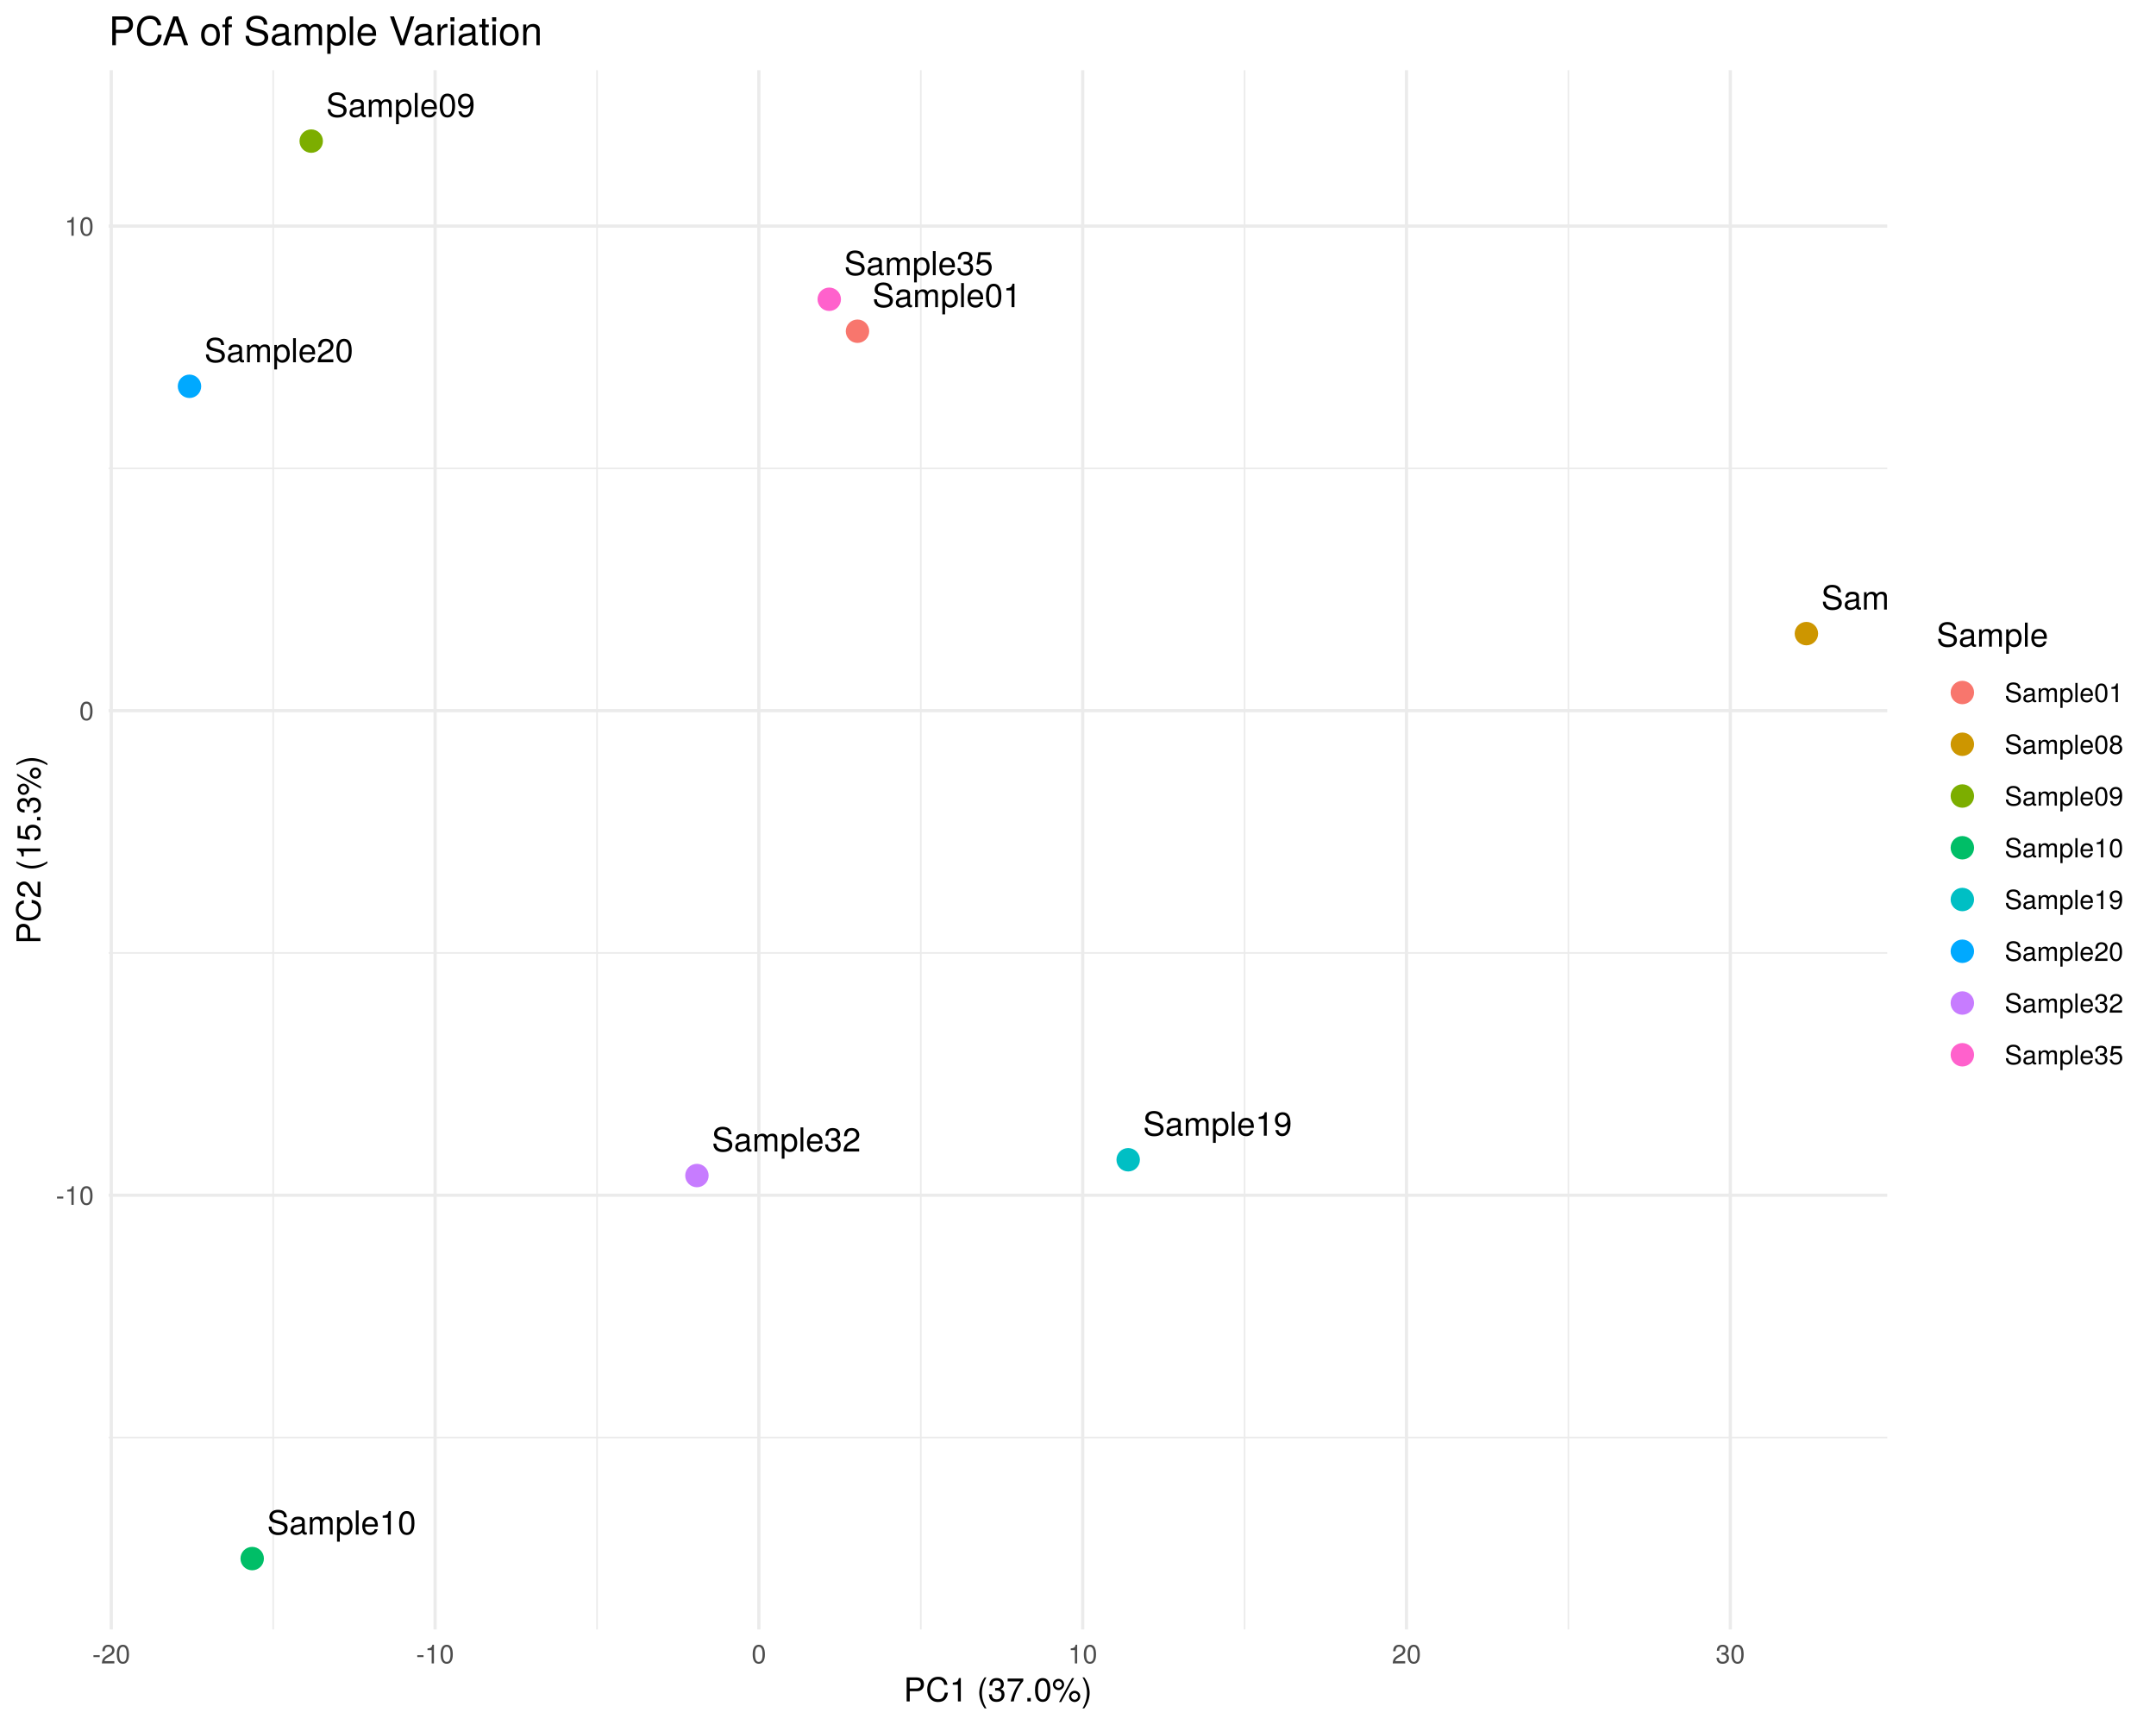
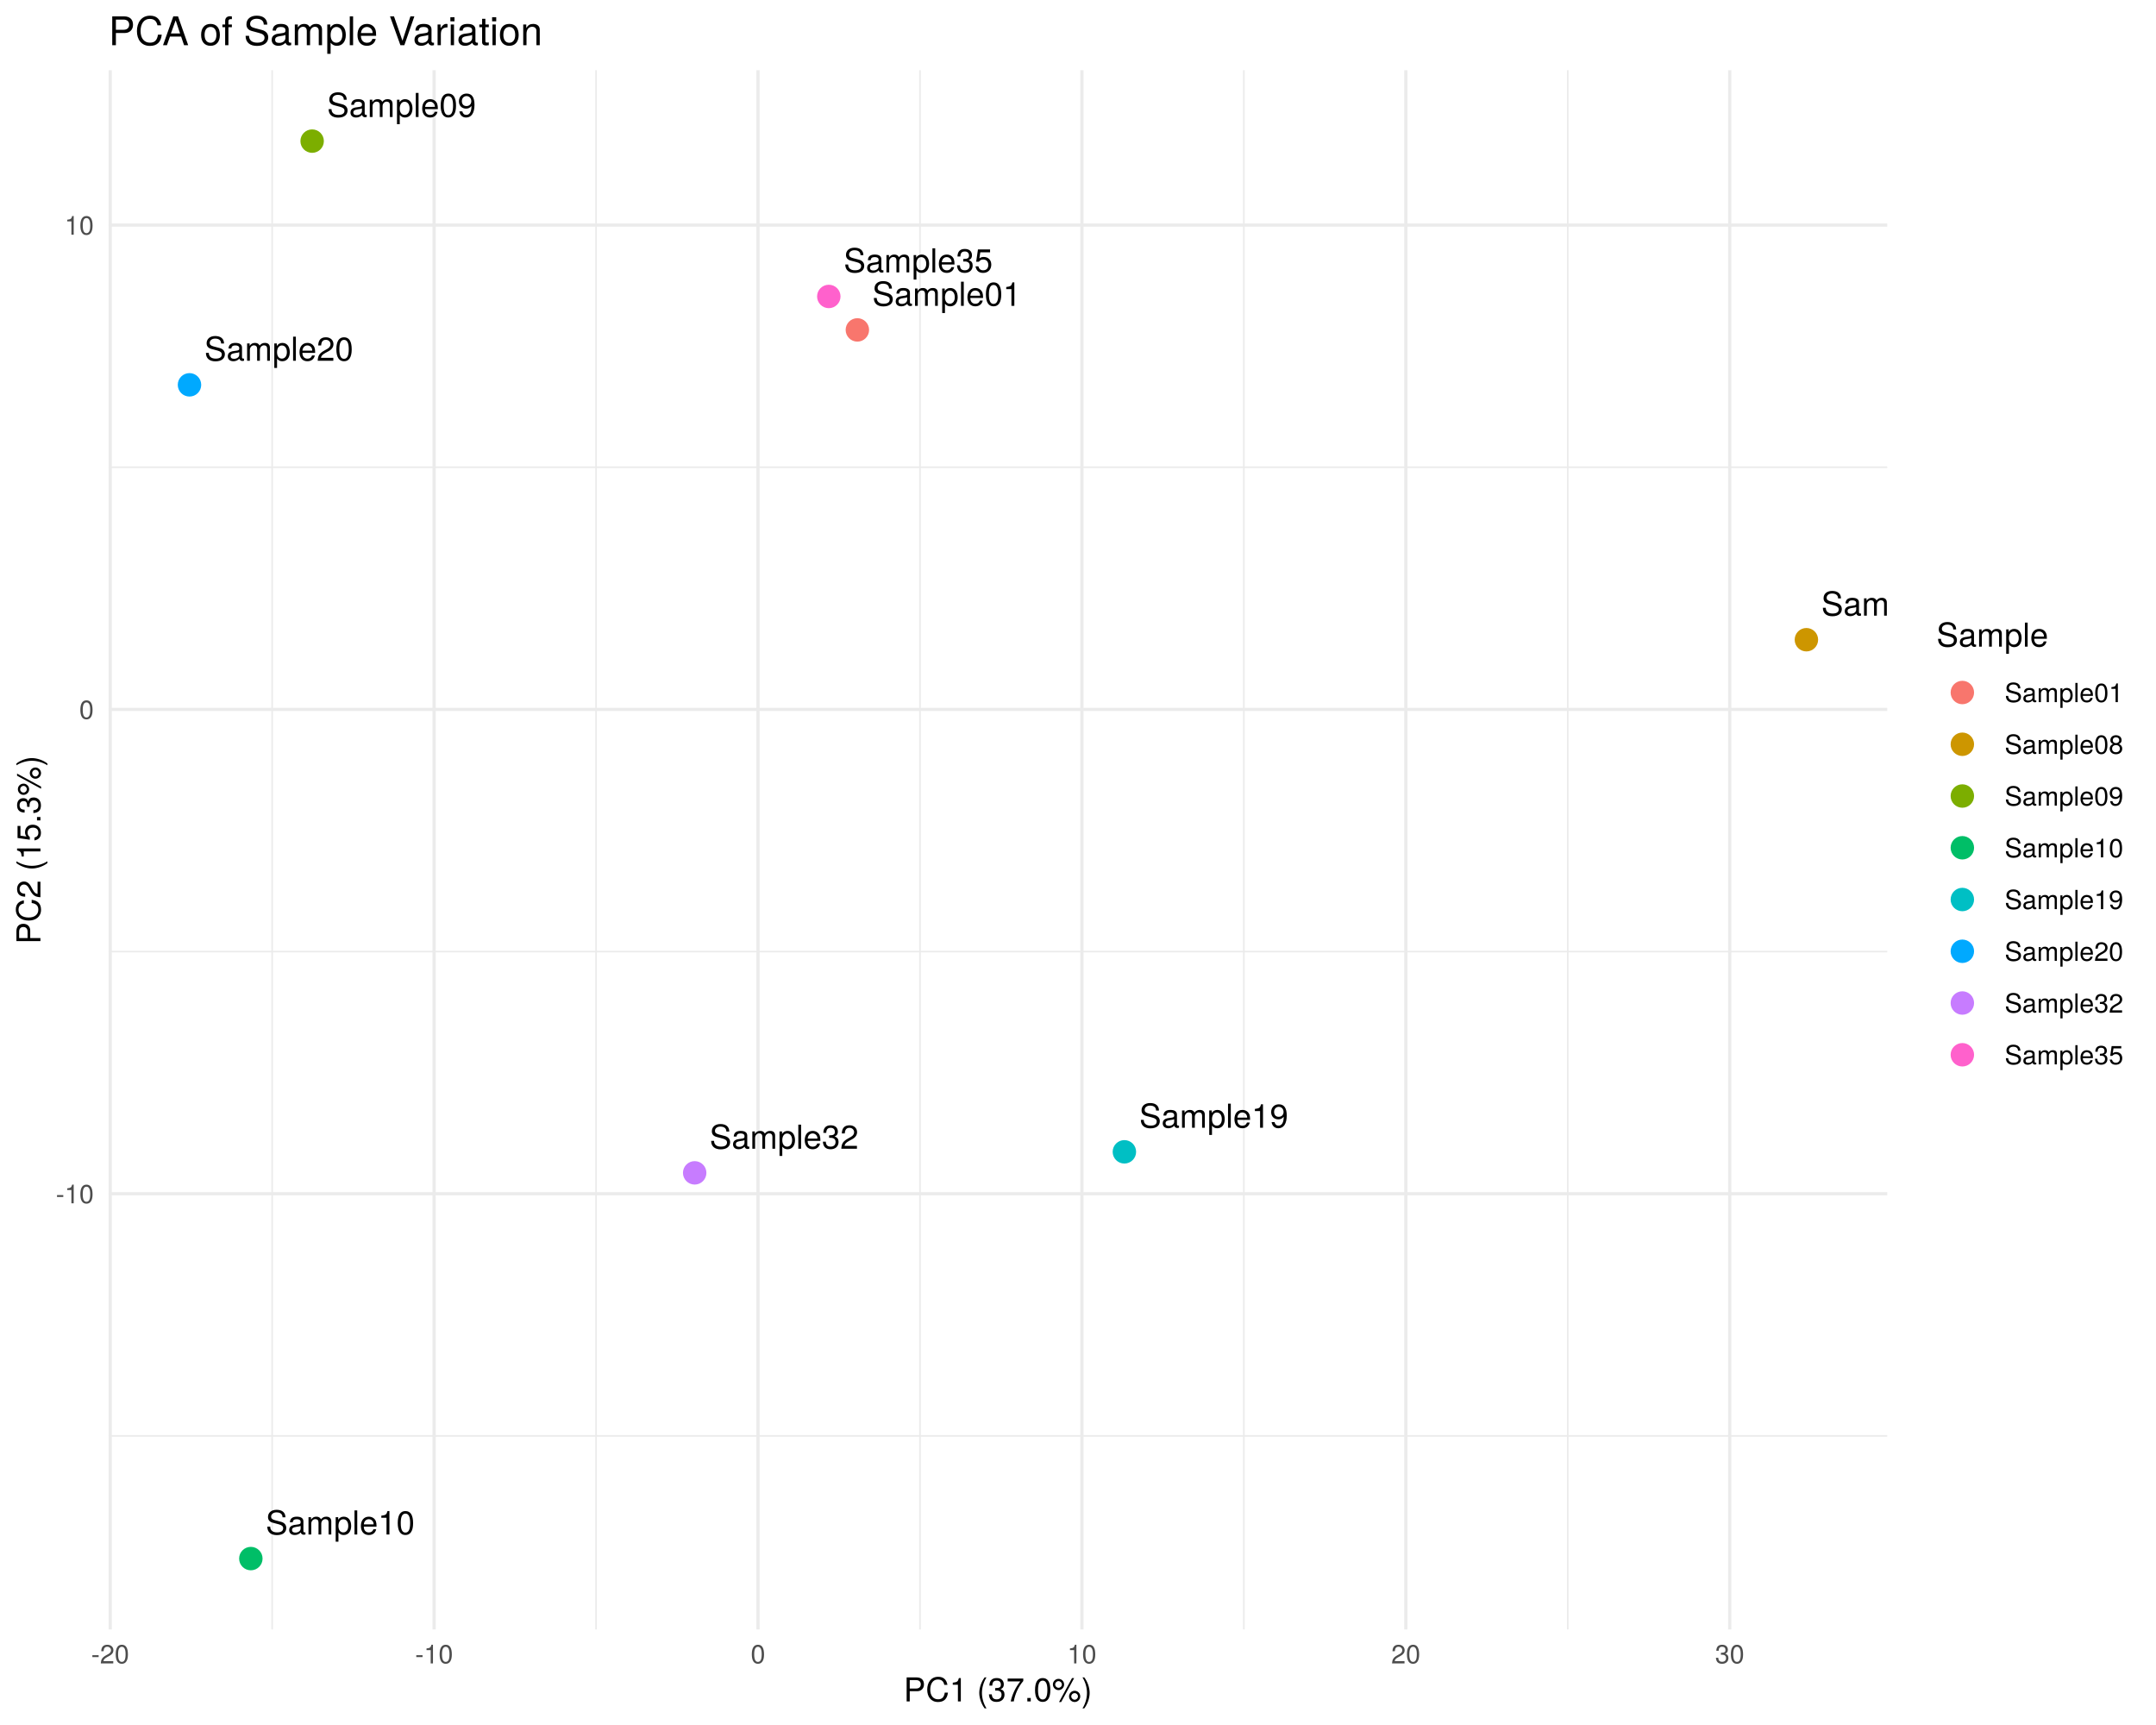
<svg xmlns="http://www.w3.org/2000/svg" class="svglite" width="720.00pt" height="576.00pt" viewBox="0 0 720.00 576.00">
  <defs>
    <style type="text/css">
    .svglite line, .svglite polyline, .svglite polygon, .svglite path, .svglite rect, .svglite circle {
      fill: none;
      stroke: #000000;
      stroke-linecap: round;
      stroke-linejoin: round;
      stroke-miterlimit: 10.00;
    }
    .svglite text {
      white-space: pre;
    }
  </style>
  </defs>
  <rect width="100%" height="100%" style="stroke: none; fill: none;" />
  <defs>
    <clipPath id="cpMC4wMHw3MjAuMDB8MC4wMHw1NzYuMDA=">
      <rect x="0.00" y="0.00" width="720.00" height="576.00" />
    </clipPath>
  </defs>
  <g clip-path="url(#cpMC4wMHw3MjAuMDB8MC4wMHw1NzYuMDA=)">
</g>
  <defs>
    <clipPath id="cpMzYuMjh8NjMwLjI1fDIzLjQ1fDU0NC4wOQ==">
      <rect x="36.28" y="23.45" width="593.97" height="520.64" />
    </clipPath>
  </defs>
  <g clip-path="url(#cpMzYuMjh8NjMwLjI1fDIzLjQ1fDU0NC4wOQ==)">
-     <polyline points="36.28,480.00 630.25,480.00 " style="stroke-width: 0.53; stroke: #EBEBEB; stroke-linecap: butt;" />
-     <polyline points="36.28,318.20 630.25,318.20 " style="stroke-width: 0.53; stroke: #EBEBEB; stroke-linecap: butt;" />
-     <polyline points="36.28,156.40 630.25,156.40 " style="stroke-width: 0.53; stroke: #EBEBEB; stroke-linecap: butt;" />
-     <polyline points="91.23,544.09 91.23,23.45 " style="stroke-width: 0.53; stroke: #EBEBEB; stroke-linecap: butt;" />
-     <polyline points="199.37,544.09 199.37,23.45 " style="stroke-width: 0.53; stroke: #EBEBEB; stroke-linecap: butt;" />
-     <polyline points="307.50,544.09 307.50,23.45 " style="stroke-width: 0.53; stroke: #EBEBEB; stroke-linecap: butt;" />
-     <polyline points="415.63,544.09 415.63,23.45 " style="stroke-width: 0.53; stroke: #EBEBEB; stroke-linecap: butt;" />
-     <polyline points="523.77,544.09 523.77,23.45 " style="stroke-width: 0.53; stroke: #EBEBEB; stroke-linecap: butt;" />
-     <polyline points="36.28,399.10 630.25,399.10 " style="stroke-width: 1.07; stroke: #EBEBEB; stroke-linecap: butt;" />
-     <polyline points="36.28,237.30 630.25,237.30 " style="stroke-width: 1.07; stroke: #EBEBEB; stroke-linecap: butt;" />
-     <polyline points="36.28,75.50 630.25,75.50 " style="stroke-width: 1.07; stroke: #EBEBEB; stroke-linecap: butt;" />
-     <polyline points="37.16,544.09 37.16,23.45 " style="stroke-width: 1.07; stroke: #EBEBEB; stroke-linecap: butt;" />
-     <polyline points="145.30,544.09 145.30,23.45 " style="stroke-width: 1.07; stroke: #EBEBEB; stroke-linecap: butt;" />
-     <polyline points="253.43,544.09 253.43,23.45 " style="stroke-width: 1.07; stroke: #EBEBEB; stroke-linecap: butt;" />
-     <polyline points="361.57,544.09 361.57,23.45 " style="stroke-width: 1.07; stroke: #EBEBEB; stroke-linecap: butt;" />
-     <polyline points="469.70,544.09 469.70,23.45 " style="stroke-width: 1.07; stroke: #EBEBEB; stroke-linecap: butt;" />
-     <polyline points="577.84,544.09 577.84,23.45 " style="stroke-width: 1.07; stroke: #EBEBEB; stroke-linecap: butt;" />
-     <circle cx="84.22" cy="520.43" r="3.56" style="stroke-width: 0.71; stroke: #00BE67; fill: #00BE67;" />
-     <circle cx="376.76" cy="387.26" r="3.56" style="stroke-width: 0.71; stroke: #00BFC4; fill: #00BFC4;" />
-     <circle cx="232.74" cy="392.53" r="3.56" style="stroke-width: 0.71; stroke: #C77CFF; fill: #C77CFF;" />
-     <circle cx="276.93" cy="99.93" r="3.56" style="stroke-width: 0.71; stroke: #FF61CC; fill: #FF61CC;" />
-     <circle cx="286.36" cy="110.60" r="3.56" style="stroke-width: 0.71; stroke: #F8766D; fill: #F8766D;" />
-     <circle cx="603.25" cy="211.57" r="3.56" style="stroke-width: 0.71; stroke: #CD9600; fill: #CD9600;" />
-     <circle cx="103.93" cy="47.12" r="3.56" style="stroke-width: 0.71; stroke: #7CAE00; fill: #7CAE00;" />
-     <circle cx="63.28" cy="128.99" r="3.56" style="stroke-width: 0.71; stroke: #00A9FF; fill: #00A9FF;" />
-     <text x="89.19" y="512.39" style="font-size: 11.04px; font-weight: 0; font-family: &quot;TeX Gyre Heros&quot;;" textLength="49.67px" lengthAdjust="spacingAndGlyphs">Sample10</text>
-     <text x="381.72" y="379.22" style="font-size: 11.04px; font-weight: 0; font-family: &quot;TeX Gyre Heros&quot;;" textLength="49.67px" lengthAdjust="spacingAndGlyphs">Sample19</text>
-     <text x="237.70" y="384.49" style="font-size: 11.04px; font-weight: 0; font-family: &quot;TeX Gyre Heros&quot;;" textLength="49.67px" lengthAdjust="spacingAndGlyphs">Sample32</text>
-     <text x="281.90" y="91.88" style="font-size: 11.04px; font-weight: 0; font-family: &quot;TeX Gyre Heros&quot;;" textLength="49.67px" lengthAdjust="spacingAndGlyphs">Sample35</text>
-     <text x="291.33" y="102.56" style="font-size: 11.04px; font-weight: 0; font-family: &quot;TeX Gyre Heros&quot;;" textLength="49.67px" lengthAdjust="spacingAndGlyphs">Sample01</text>
-     <text x="608.22" y="203.53" style="font-size: 11.04px; font-weight: 0; font-family: &quot;TeX Gyre Heros&quot;;" textLength="49.67px" lengthAdjust="spacingAndGlyphs">Sample08</text>
-     <text x="108.90" y="39.07" style="font-size: 11.04px; font-weight: 0; font-family: &quot;TeX Gyre Heros&quot;;" textLength="49.67px" lengthAdjust="spacingAndGlyphs">Sample09</text>
-     <text x="68.24" y="120.95" style="font-size: 11.04px; font-weight: 0; font-family: &quot;TeX Gyre Heros&quot;;" textLength="49.67px" lengthAdjust="spacingAndGlyphs">Sample20</text>
+     <polyline points="36.28,479.46 630.25,479.46 " style="stroke-width: 0.53; stroke: #EBEBEB; stroke-linecap: butt;" />
+     <polyline points="36.28,317.74 630.25,317.74 " style="stroke-width: 0.53; stroke: #EBEBEB; stroke-linecap: butt;" />
+     <polyline points="36.28,156.02 630.25,156.02 " style="stroke-width: 0.53; stroke: #EBEBEB; stroke-linecap: butt;" />
+     <polyline points="90.89,544.09 90.89,23.45 " style="stroke-width: 0.53; stroke: #EBEBEB; stroke-linecap: butt;" />
+     <polyline points="199.06,544.09 199.06,23.45 " style="stroke-width: 0.53; stroke: #EBEBEB; stroke-linecap: butt;" />
+     <polyline points="307.23,544.09 307.23,23.45 " style="stroke-width: 0.53; stroke: #EBEBEB; stroke-linecap: butt;" />
+     <polyline points="415.39,544.09 415.39,23.45 " style="stroke-width: 0.53; stroke: #EBEBEB; stroke-linecap: butt;" />
+     <polyline points="523.56,544.09 523.56,23.45 " style="stroke-width: 0.53; stroke: #EBEBEB; stroke-linecap: butt;" />
+     <polyline points="36.28,398.60 630.25,398.60 " style="stroke-width: 1.07; stroke: #EBEBEB; stroke-linecap: butt;" />
+     <polyline points="36.28,236.88 630.25,236.88 " style="stroke-width: 1.07; stroke: #EBEBEB; stroke-linecap: butt;" />
+     <polyline points="36.28,75.16 630.25,75.16 " style="stroke-width: 1.07; stroke: #EBEBEB; stroke-linecap: butt;" />
+     <polyline points="36.80,544.09 36.80,23.45 " style="stroke-width: 1.07; stroke: #EBEBEB; stroke-linecap: butt;" />
+     <polyline points="144.97,544.09 144.97,23.45 " style="stroke-width: 1.07; stroke: #EBEBEB; stroke-linecap: butt;" />
+     <polyline points="253.14,544.09 253.14,23.45 " style="stroke-width: 1.07; stroke: #EBEBEB; stroke-linecap: butt;" />
+     <polyline points="361.31,544.09 361.31,23.45 " style="stroke-width: 1.07; stroke: #EBEBEB; stroke-linecap: butt;" />
+     <polyline points="469.48,544.09 469.48,23.45 " style="stroke-width: 1.07; stroke: #EBEBEB; stroke-linecap: butt;" />
+     <polyline points="577.65,544.09 577.65,23.45 " style="stroke-width: 1.07; stroke: #EBEBEB; stroke-linecap: butt;" />
+     <circle cx="83.77" cy="520.43" r="3.56" style="stroke-width: 0.71; stroke: #00BE67; fill: #00BE67;" />
+     <circle cx="375.49" cy="384.61" r="3.56" style="stroke-width: 0.71; stroke: #00BFC4; fill: #00BFC4;" />
+     <circle cx="231.99" cy="391.63" r="3.56" style="stroke-width: 0.71; stroke: #C77CFF; fill: #C77CFF;" />
+     <circle cx="276.78" cy="98.99" r="3.56" style="stroke-width: 0.71; stroke: #FF61CC; fill: #FF61CC;" />
+     <circle cx="286.32" cy="110.16" r="3.56" style="stroke-width: 0.71; stroke: #F8766D; fill: #F8766D;" />
+     <circle cx="603.25" cy="213.61" r="3.56" style="stroke-width: 0.71; stroke: #CD9600; fill: #CD9600;" />
+     <circle cx="104.24" cy="47.12" r="3.56" style="stroke-width: 0.71; stroke: #7CAE00; fill: #7CAE00;" />
+     <circle cx="63.28" cy="128.50" r="3.56" style="stroke-width: 0.71; stroke: #00A9FF; fill: #00A9FF;" />
+     <text x="88.74" y="512.39" style="font-size: 11.04px; font-weight: 0; font-family: &quot;TeX Gyre Heros&quot;;" textLength="49.67px" lengthAdjust="spacingAndGlyphs">Sample10</text>
+     <text x="380.46" y="376.57" style="font-size: 11.04px; font-weight: 0; font-family: &quot;TeX Gyre Heros&quot;;" textLength="49.67px" lengthAdjust="spacingAndGlyphs">Sample19</text>
+     <text x="236.96" y="383.58" style="font-size: 11.04px; font-weight: 0; font-family: &quot;TeX Gyre Heros&quot;;" textLength="49.67px" lengthAdjust="spacingAndGlyphs">Sample32</text>
+     <text x="281.75" y="90.95" style="font-size: 11.04px; font-weight: 0; font-family: &quot;TeX Gyre Heros&quot;;" textLength="49.67px" lengthAdjust="spacingAndGlyphs">Sample35</text>
+     <text x="291.29" y="102.12" style="font-size: 11.04px; font-weight: 0; font-family: &quot;TeX Gyre Heros&quot;;" textLength="49.67px" lengthAdjust="spacingAndGlyphs">Sample01</text>
+     <text x="608.22" y="205.57" style="font-size: 11.04px; font-weight: 0; font-family: &quot;TeX Gyre Heros&quot;;" textLength="49.67px" lengthAdjust="spacingAndGlyphs">Sample08</text>
+     <text x="109.21" y="39.07" style="font-size: 11.04px; font-weight: 0; font-family: &quot;TeX Gyre Heros&quot;;" textLength="49.67px" lengthAdjust="spacingAndGlyphs">Sample09</text>
+     <text x="68.24" y="120.45" style="font-size: 11.04px; font-weight: 0; font-family: &quot;TeX Gyre Heros&quot;;" textLength="49.67px" lengthAdjust="spacingAndGlyphs">Sample20</text>
  </g>
  <g clip-path="url(#cpMC4wMHw3MjAuMDB8MC4wMHw1NzYuMDA=)">
-     <text x="31.35" y="402.31" text-anchor="end" style="font-size: 8.80px; font-weight: 0;fill: #4D4D4D; font-family: &quot;TeX Gyre Heros&quot;;" textLength="12.71px" lengthAdjust="spacingAndGlyphs">-10</text>
-     <text x="31.35" y="240.51" text-anchor="end" style="font-size: 8.80px; font-weight: 0;fill: #4D4D4D; font-family: &quot;TeX Gyre Heros&quot;;" textLength="4.89px" lengthAdjust="spacingAndGlyphs">0</text>
-     <text x="31.35" y="78.71" text-anchor="end" style="font-size: 8.80px; font-weight: 0;fill: #4D4D4D; font-family: &quot;TeX Gyre Heros&quot;;" textLength="9.78px" lengthAdjust="spacingAndGlyphs">10</text>
-     <text x="37.16" y="555.44" text-anchor="middle" style="font-size: 8.80px; font-weight: 0;fill: #4D4D4D; font-family: &quot;TeX Gyre Heros&quot;;" textLength="12.71px" lengthAdjust="spacingAndGlyphs">-20</text>
-     <text x="145.30" y="555.44" text-anchor="middle" style="font-size: 8.80px; font-weight: 0;fill: #4D4D4D; font-family: &quot;TeX Gyre Heros&quot;;" textLength="12.71px" lengthAdjust="spacingAndGlyphs">-10</text>
-     <text x="253.43" y="555.44" text-anchor="middle" style="font-size: 8.80px; font-weight: 0;fill: #4D4D4D; font-family: &quot;TeX Gyre Heros&quot;;" textLength="4.89px" lengthAdjust="spacingAndGlyphs">0</text>
-     <text x="361.57" y="555.44" text-anchor="middle" style="font-size: 8.80px; font-weight: 0;fill: #4D4D4D; font-family: &quot;TeX Gyre Heros&quot;;" textLength="9.78px" lengthAdjust="spacingAndGlyphs">10</text>
-     <text x="469.70" y="555.44" text-anchor="middle" style="font-size: 8.80px; font-weight: 0;fill: #4D4D4D; font-family: &quot;TeX Gyre Heros&quot;;" textLength="9.78px" lengthAdjust="spacingAndGlyphs">20</text>
-     <text x="577.84" y="555.44" text-anchor="middle" style="font-size: 8.80px; font-weight: 0;fill: #4D4D4D; font-family: &quot;TeX Gyre Heros&quot;;" textLength="9.78px" lengthAdjust="spacingAndGlyphs">30</text>
+     <text x="31.35" y="401.80" text-anchor="end" style="font-size: 8.80px; font-weight: 0;fill: #4D4D4D; font-family: &quot;TeX Gyre Heros&quot;;" textLength="12.71px" lengthAdjust="spacingAndGlyphs">-10</text>
+     <text x="31.35" y="240.09" text-anchor="end" style="font-size: 8.80px; font-weight: 0;fill: #4D4D4D; font-family: &quot;TeX Gyre Heros&quot;;" textLength="4.89px" lengthAdjust="spacingAndGlyphs">0</text>
+     <text x="31.35" y="78.37" text-anchor="end" style="font-size: 8.80px; font-weight: 0;fill: #4D4D4D; font-family: &quot;TeX Gyre Heros&quot;;" textLength="9.78px" lengthAdjust="spacingAndGlyphs">10</text>
+     <text x="36.80" y="555.44" text-anchor="middle" style="font-size: 8.80px; font-weight: 0;fill: #4D4D4D; font-family: &quot;TeX Gyre Heros&quot;;" textLength="12.71px" lengthAdjust="spacingAndGlyphs">-20</text>
+     <text x="144.97" y="555.44" text-anchor="middle" style="font-size: 8.80px; font-weight: 0;fill: #4D4D4D; font-family: &quot;TeX Gyre Heros&quot;;" textLength="12.71px" lengthAdjust="spacingAndGlyphs">-10</text>
+     <text x="253.14" y="555.44" text-anchor="middle" style="font-size: 8.80px; font-weight: 0;fill: #4D4D4D; font-family: &quot;TeX Gyre Heros&quot;;" textLength="4.89px" lengthAdjust="spacingAndGlyphs">0</text>
+     <text x="361.31" y="555.44" text-anchor="middle" style="font-size: 8.80px; font-weight: 0;fill: #4D4D4D; font-family: &quot;TeX Gyre Heros&quot;;" textLength="9.78px" lengthAdjust="spacingAndGlyphs">10</text>
+     <text x="469.48" y="555.44" text-anchor="middle" style="font-size: 8.80px; font-weight: 0;fill: #4D4D4D; font-family: &quot;TeX Gyre Heros&quot;;" textLength="9.78px" lengthAdjust="spacingAndGlyphs">20</text>
+     <text x="577.65" y="555.44" text-anchor="middle" style="font-size: 8.80px; font-weight: 0;fill: #4D4D4D; font-family: &quot;TeX Gyre Heros&quot;;" textLength="9.78px" lengthAdjust="spacingAndGlyphs">30</text>
    <text x="333.26" y="568.12" text-anchor="middle" style="font-size: 11.00px; font-weight: 0; font-family: &quot;TeX Gyre Heros&quot;;" textLength="62.96px" lengthAdjust="spacingAndGlyphs">PC1 (37.0%)</text>
    <text transform="translate(13.50,283.77) rotate(-90)" text-anchor="middle" style="font-size: 11.00px; font-weight: 0; font-family: &quot;TeX Gyre Heros&quot;;" textLength="62.96px" lengthAdjust="spacingAndGlyphs">PC2 (15.3%)</text>
    <text x="646.69" y="215.92" style="font-size: 11.00px; font-weight: 0; font-family: &quot;TeX Gyre Heros&quot;;" textLength="37.28px" lengthAdjust="spacingAndGlyphs">Sample</text>
    <circle cx="655.33" cy="231.24" r="3.56" style="stroke-width: 0.71; stroke: #F8766D; fill: #F8766D;" />
    <circle cx="655.33" cy="248.52" r="3.56" style="stroke-width: 0.71; stroke: #CD9600; fill: #CD9600;" />
    <circle cx="655.33" cy="265.80" r="3.56" style="stroke-width: 0.71; stroke: #7CAE00; fill: #7CAE00;" />
    <circle cx="655.33" cy="283.08" r="3.56" style="stroke-width: 0.71; stroke: #00BE67; fill: #00BE67;" />
    <circle cx="655.33" cy="300.36" r="3.56" style="stroke-width: 0.71; stroke: #00BFC4; fill: #00BFC4;" />
    <circle cx="655.33" cy="317.64" r="3.56" style="stroke-width: 0.71; stroke: #00A9FF; fill: #00A9FF;" />
    <circle cx="655.33" cy="334.92" r="3.56" style="stroke-width: 0.71; stroke: #C77CFF; fill: #C77CFF;" />
    <circle cx="655.33" cy="352.20" r="3.56" style="stroke-width: 0.71; stroke: #FF61CC; fill: #FF61CC;" />
    <text x="669.45" y="234.45" style="font-size: 8.80px; font-weight: 0; font-family: &quot;TeX Gyre Heros&quot;;" textLength="39.59px" lengthAdjust="spacingAndGlyphs">Sample01</text>
    <text x="669.45" y="251.73" style="font-size: 8.80px; font-weight: 0; font-family: &quot;TeX Gyre Heros&quot;;" textLength="39.59px" lengthAdjust="spacingAndGlyphs">Sample08</text>
    <text x="669.45" y="269.01" style="font-size: 8.80px; font-weight: 0; font-family: &quot;TeX Gyre Heros&quot;;" textLength="39.59px" lengthAdjust="spacingAndGlyphs">Sample09</text>
    <text x="669.45" y="286.29" style="font-size: 8.80px; font-weight: 0; font-family: &quot;TeX Gyre Heros&quot;;" textLength="39.59px" lengthAdjust="spacingAndGlyphs">Sample10</text>
    <text x="669.45" y="303.57" style="font-size: 8.80px; font-weight: 0; font-family: &quot;TeX Gyre Heros&quot;;" textLength="39.59px" lengthAdjust="spacingAndGlyphs">Sample19</text>
    <text x="669.45" y="320.85" style="font-size: 8.80px; font-weight: 0; font-family: &quot;TeX Gyre Heros&quot;;" textLength="39.59px" lengthAdjust="spacingAndGlyphs">Sample20</text>
    <text x="669.45" y="338.13" style="font-size: 8.80px; font-weight: 0; font-family: &quot;TeX Gyre Heros&quot;;" textLength="39.59px" lengthAdjust="spacingAndGlyphs">Sample32</text>
    <text x="669.45" y="355.41" style="font-size: 8.80px; font-weight: 0; font-family: &quot;TeX Gyre Heros&quot;;" textLength="39.59px" lengthAdjust="spacingAndGlyphs">Sample35</text>
    <text x="36.28" y="15.09" style="font-size: 13.20px; font-weight: 0; font-family: &quot;TeX Gyre Heros&quot;;" textLength="145.84px" lengthAdjust="spacingAndGlyphs">PCA of Sample Variation</text>
  </g>
</svg>
